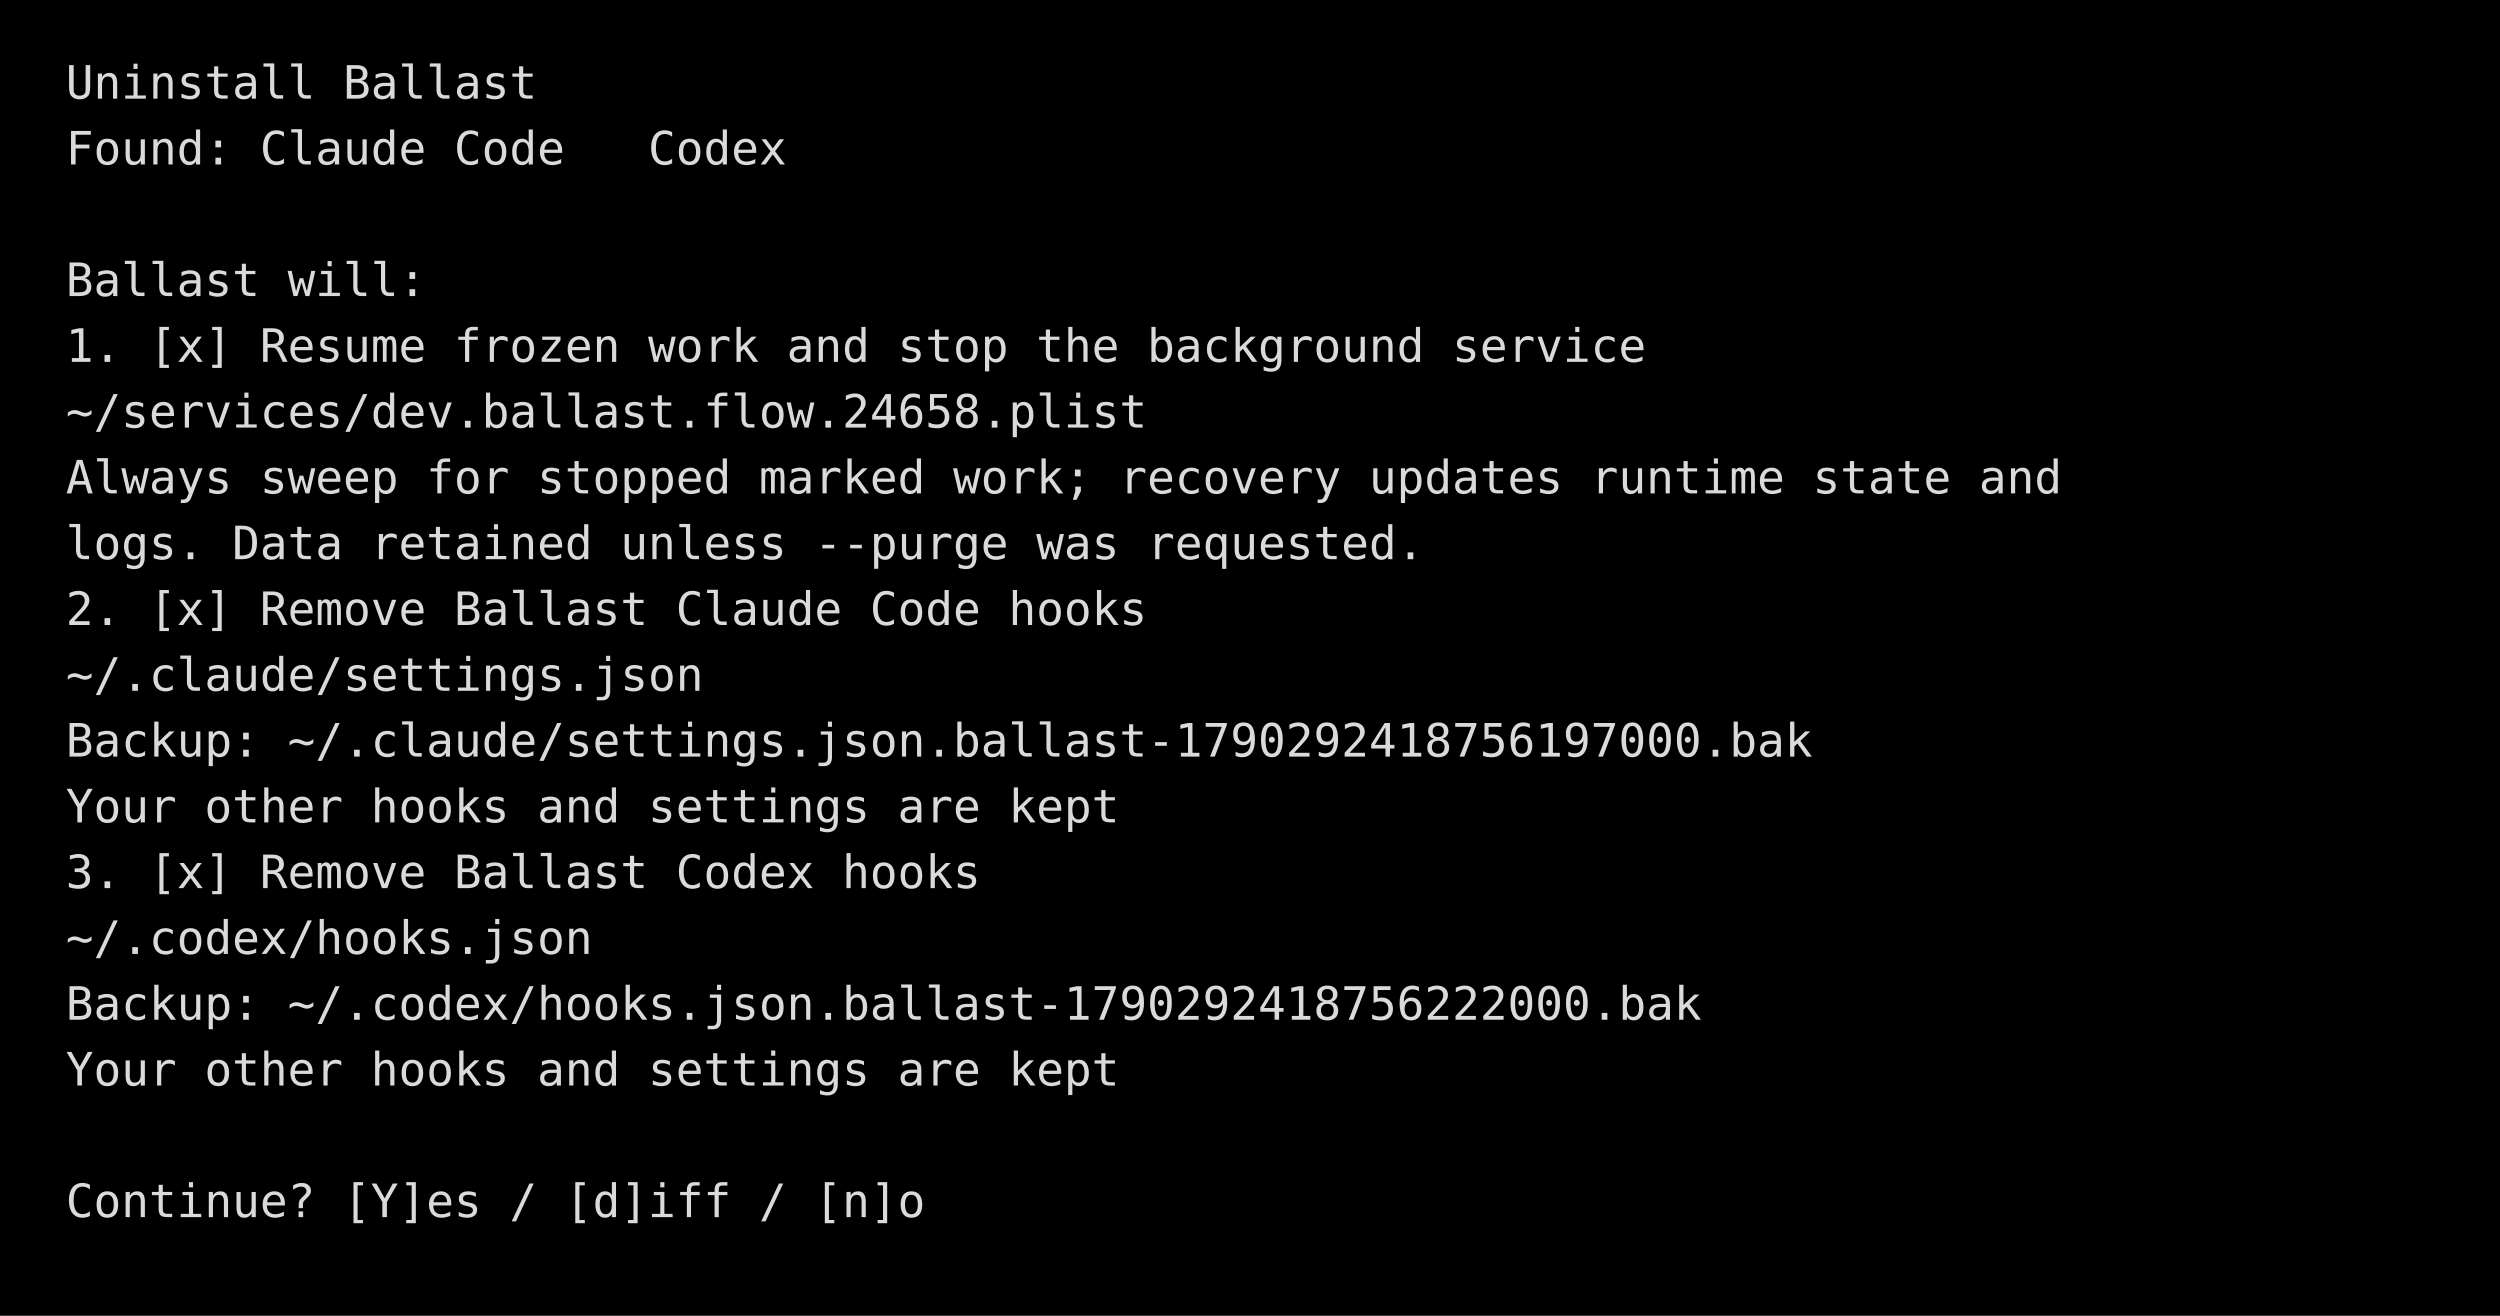
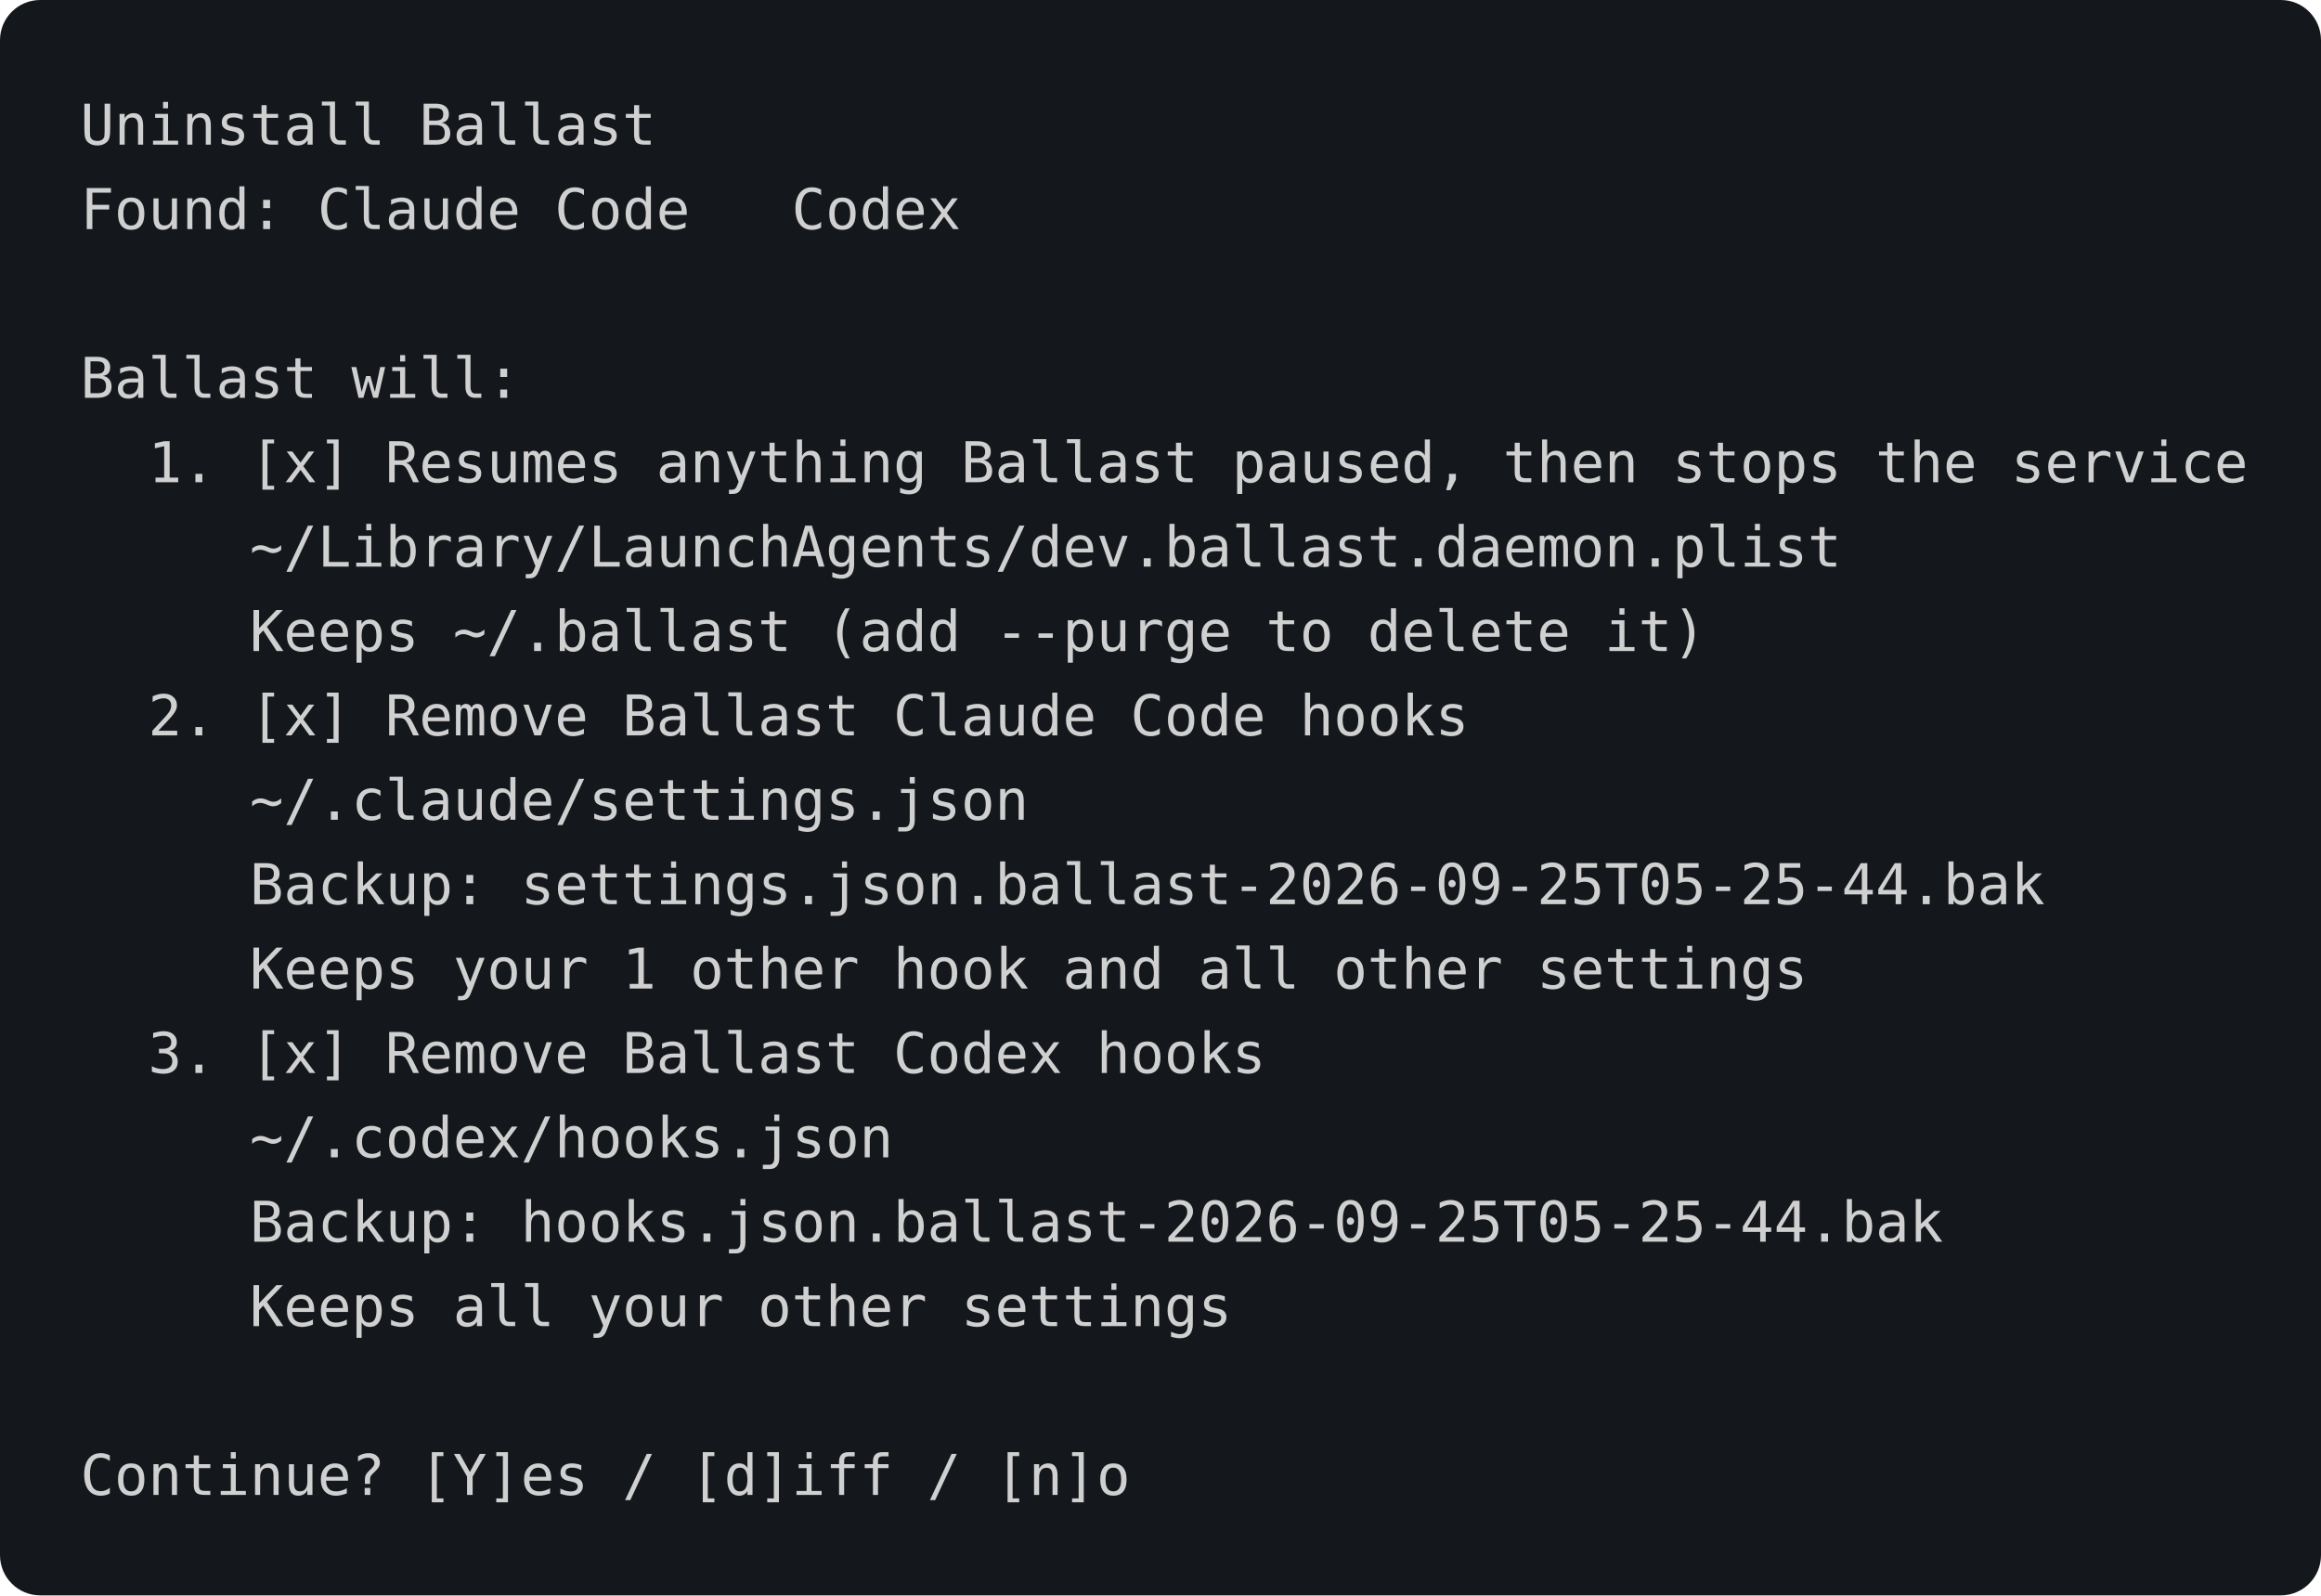
- <svg xmlns="http://www.w3.org/2000/svg" width="760" height="400" viewBox="0 0 760 400">
-   <rect width="760" height="400" fill="#000000" />
-   <g fill="#dadada" font-family="Menlo, monospace" font-size="14">
-     <text x="20" y="30">Uninstall Ballast</text>
-     <text x="20" y="50">Found: Claude Code   Codex</text>
-     <text x="20" y="70" />
-     <text x="20" y="90">Ballast will:</text>
-     <text x="20" y="110">  1. [x] Resume frozen work and stop the background service</text>
-     <text x="20" y="130">     ~/services/dev.ballast.flow.24658.plist</text>
-     <text x="20" y="150">     Always sweep for stopped marked work; recovery updates runtime state and</text>
-     <text x="20" y="170">logs. Data retained unless --purge was requested.</text>
-     <text x="20" y="190">  2. [x] Remove Ballast Claude Code hooks</text>
-     <text x="20" y="210">     ~/.claude/settings.json</text>
-     <text x="20" y="230">     Backup: ~/.claude/settings.json.ballast-1790292418756197000.bak</text>
-     <text x="20" y="250">     Your other hooks and settings are kept</text>
-     <text x="20" y="270">  3. [x] Remove Ballast Codex hooks</text>
-     <text x="20" y="290">     ~/.codex/hooks.json</text>
-     <text x="20" y="310">     Backup: ~/.codex/hooks.json.ballast-1790292418756222000.bak</text>
-     <text x="20" y="330">     Your other hooks and settings are kept</text>
-     <text x="20" y="350" />
-     <text x="20" y="370">Continue? [Y]es / [d]iff / [n]o</text>
+ <svg xmlns="http://www.w3.org/2000/svg" width="577.6" height="397" viewBox="0 0 577.6 397">
+   <rect width="577.6" height="397" rx="10" fill="#14181d" />
+   <g font-family="Menlo,Consolas,monospace" font-size="14" xml:space="preserve">
+     <text x="20" y="36" fill="#d0d0d0" font-weight="400" textLength="142.8" lengthAdjust="spacingAndGlyphs">Uninstall Ballast</text>
+     <text x="20" y="57" fill="#d0d0d0" font-weight="400" textLength="218.4" lengthAdjust="spacingAndGlyphs">Found: Claude Code   Codex</text>
+     <text x="20" y="99" fill="#d0d0d0" font-weight="400" textLength="109.2" lengthAdjust="spacingAndGlyphs">Ballast will:</text>
+     <text x="20" y="120" fill="#d0d0d0" font-weight="400" textLength="537.6" lengthAdjust="spacingAndGlyphs">  1. [x] Resumes anything Ballast paused, then stops the service</text>
+     <text x="20" y="141" fill="#d0d0d0" font-weight="400" textLength="436.8" lengthAdjust="spacingAndGlyphs">     ~/Library/LaunchAgents/dev.ballast.daemon.plist</text>
+     <text x="20" y="162" fill="#d0d0d0" font-weight="400" textLength="403.2" lengthAdjust="spacingAndGlyphs">     Keeps ~/.ballast (add --purge to delete it)</text>
+     <text x="20" y="183" fill="#d0d0d0" font-weight="400" textLength="344.4" lengthAdjust="spacingAndGlyphs">  2. [x] Remove Ballast Claude Code hooks</text>
+     <text x="20" y="204" fill="#d0d0d0" font-weight="400" textLength="235.2" lengthAdjust="spacingAndGlyphs">     ~/.claude/settings.json</text>
+     <text x="20" y="225" fill="#d0d0d0" font-weight="400" textLength="487.2" lengthAdjust="spacingAndGlyphs">     Backup: settings.json.ballast-2026-09-25T05-25-44.bak</text>
+     <text x="20" y="246" fill="#d0d0d0" font-weight="400" textLength="428.4" lengthAdjust="spacingAndGlyphs">     Keeps your 1 other hook and all other settings</text>
+     <text x="20" y="267" fill="#d0d0d0" font-weight="400" textLength="294" lengthAdjust="spacingAndGlyphs">  3. [x] Remove Ballast Codex hooks</text>
+     <text x="20" y="288" fill="#d0d0d0" font-weight="400" textLength="201.6" lengthAdjust="spacingAndGlyphs">     ~/.codex/hooks.json</text>
+     <text x="20" y="309" fill="#d0d0d0" font-weight="400" textLength="462" lengthAdjust="spacingAndGlyphs">     Backup: hooks.json.ballast-2026-09-25T05-25-44.bak</text>
+     <text x="20" y="330" fill="#d0d0d0" font-weight="400" textLength="285.6" lengthAdjust="spacingAndGlyphs">     Keeps all your other settings</text>
+     <text x="20" y="372" fill="#d0d0d0" font-weight="400" textLength="260.4" lengthAdjust="spacingAndGlyphs">Continue? [Y]es / [d]iff / [n]o</text>
  </g>
</svg>
